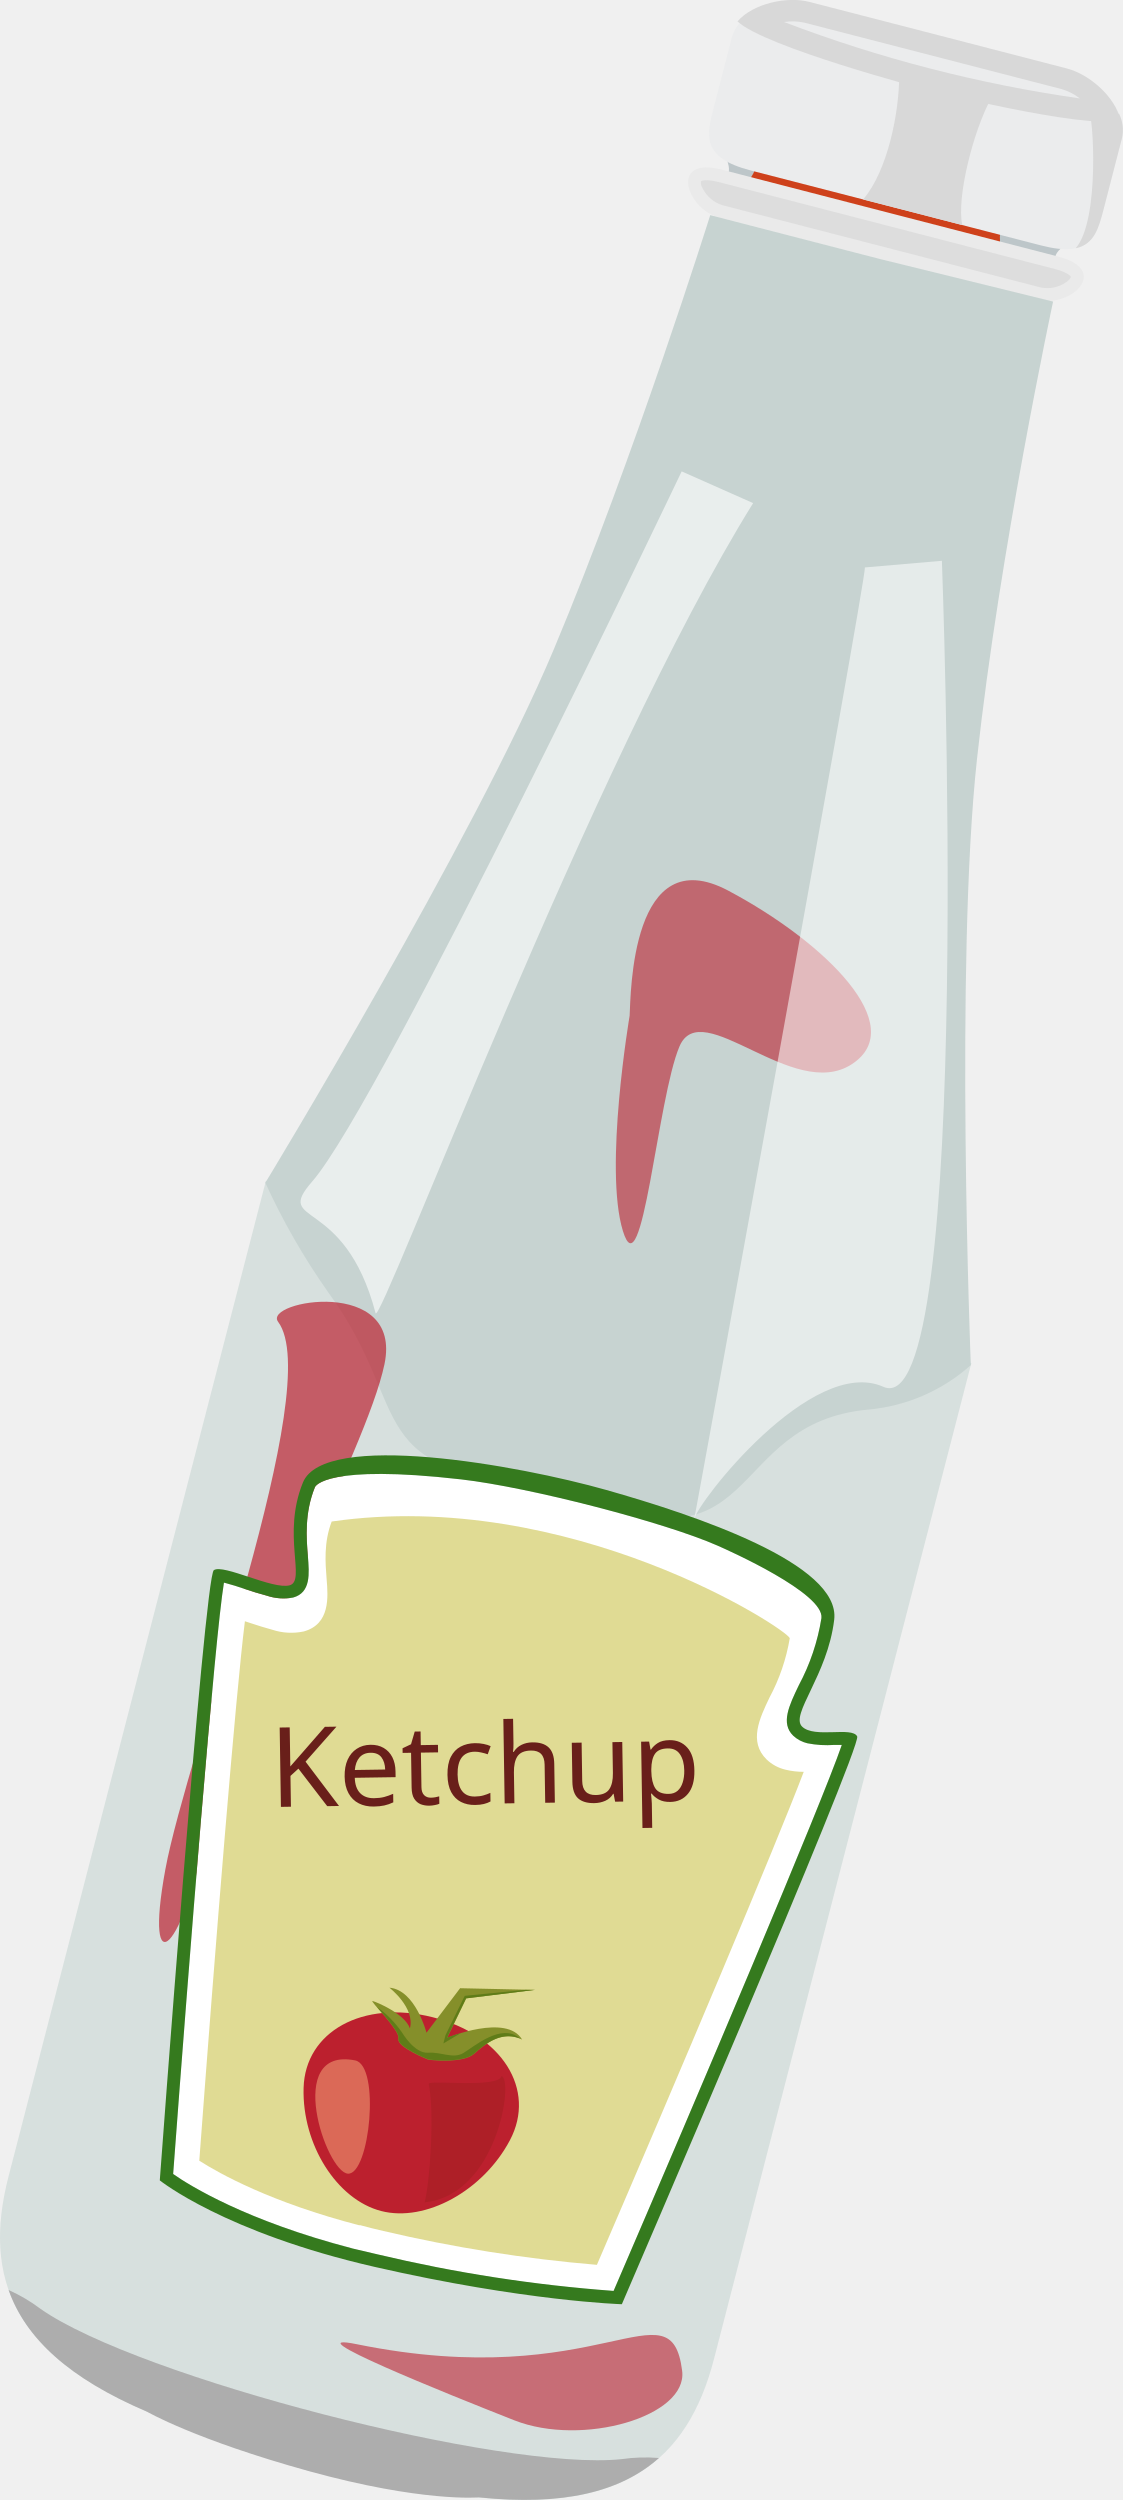
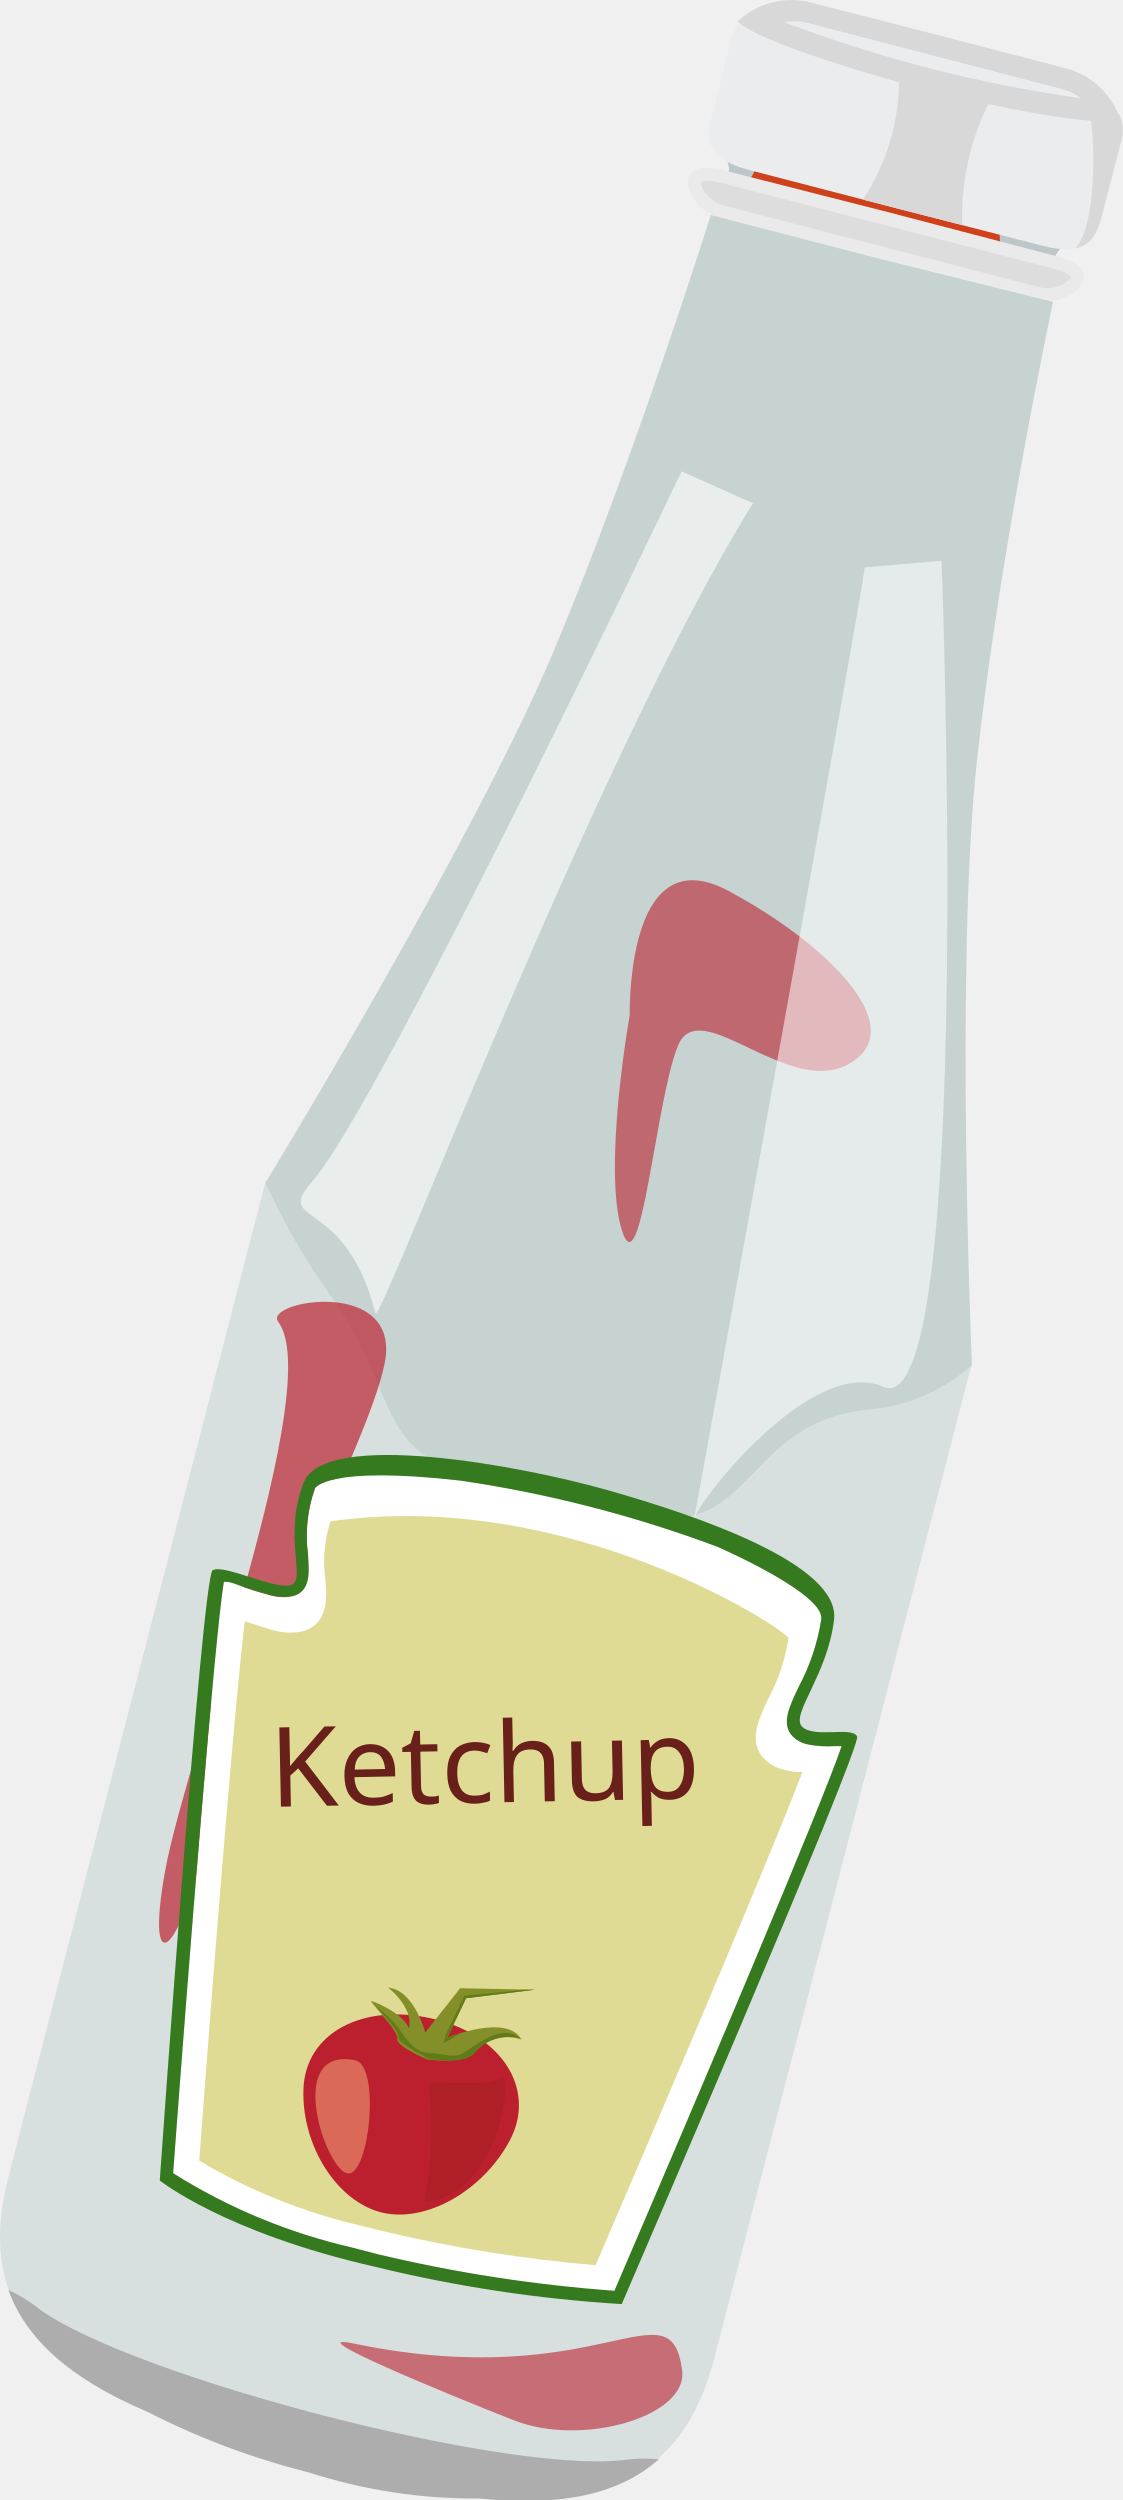
- <svg xmlns="http://www.w3.org/2000/svg" viewBox="0 0 189.05 420.88">
+ <svg xmlns="http://www.w3.org/2000/svg" viewBox="0 0 36.97 82.31">
  <defs>
-     <style>.cls-1{fill:#bdc6c9;}.cls-2{fill:#ce411b;}.cls-3{fill:#ebeced;}.cls-4{fill:#d8d8d8;}.cls-5{fill:#eaeaea;}.cls-6{fill:#ddd;}.cls-7{fill:#d7e0de;}.cls-8{fill:#c7d3d1;}.cls-10,.cls-17,.cls-9{fill:#bc202e;}.cls-9{fill-opacity:0.59;}.cls-10{fill-opacity:0.68;}.cls-11,.cls-12,.cls-13{fill:#fff;}.cls-11{fill-opacity:0.54;}.cls-12{fill-opacity:0.61;}.cls-14{fill:#e0db94;}.cls-15{fill:#357a1e;}.cls-16{fill:#adadad;}.cls-18{fill:#858f2a;}.cls-19{fill:#ae1f27;}.cls-20{fill:#db6957;}.cls-21{fill:#5f7c18;}.cls-22{font-size:18.72px;fill:#691f1a;font-family:Ayuthaya, Ayuthaya;}</style>
+     <style>.cls-1{fill:#bdc6c9;}.cls-2{fill:#ce411b;}.cls-3{fill:#ebeced;}.cls-4{fill:#d8d8d8;}.cls-5{fill:#eaeaea;}.cls-6{fill:#ddd;}.cls-7{fill:#d7e0de;}.cls-8{fill:#c7d3d1;}.cls-10,.cls-17,.cls-9{fill:#bc202e;}.cls-9{fill-opacity:0.59;}.cls-10{fill-opacity:0.68;}.cls-11,.cls-12,.cls-13{fill:#fff;}.cls-11{fill-opacity:0.54;}.cls-12{fill-opacity:0.61;}.cls-14{fill:#e0db94;}.cls-15{fill:#357a1e;}.cls-16{fill:#adadad;}.cls-18{fill:#858f2a;}.cls-19{fill:#ae1f27;}.cls-20{fill:#db6957;}.cls-21{fill:#5f7c18;}.cls-22{isolation:isolate;font-size:3.66px;fill:#691f1a;font-family:Ayuthaya, Ayuthaya;}</style>
  </defs>
  <g id="Layer_2" data-name="Layer 2">
-     <g id="ketchup">
-       <path class="cls-1" d="M177.64,43.25c.45-1.75,2.94-2-.08-2.82l-26.38-6.82-.7-.18-26.39-6.82c-3-.78-1,.68-1.43,2.43s-4.44,1.65.08,2.81l26.38,6.82.7.18,26.39,6.82C180.73,46.84,177.19,45,177.64,43.25Z" />
-       <path class="cls-2" d="M126.63,30.88c-.33-.09-.58-.17-.77-.24a7.64,7.64,0,0,0,1.56-3,12.07,12.07,0,0,0,.34-3.29,2.23,2.23,0,0,1,.53.09l41.05,10.61a4,4,0,0,1,.52.17,11.91,11.91,0,0,0-1.3,3,7.6,7.6,0,0,0-.08,3.37,6.84,6.84,0,0,1-.79-.17Z" />
-       <path class="cls-3" d="M179.88,12l-21.66-5.6L136.56.77c-4.61-1.19-12.15.88-13.34,5.49l-3.07,11.88c-1.19,4.61-2.17,8.38,6.21,10.55L150.82,35l24.45,6.32c8.38,2.17,9.36-1.6,10.55-6.21l3.07-11.88C190.08,18.63,184.49,13.16,179.88,12Z" />
-       <path class="cls-4" d="M162,37.89c-1-4.72,1.91-15.9,4.75-21.13,1.63-4.14-.94-5.14-5.71-6.72-.46-.14-.93-.26-1.4-.37-4.94-.92-7.67-1.29-8.26,3.12,0,5.95-1.87,15.91-6.08,20.79L150.82,35Z" />
-       <path class="cls-4" d="M179.62,11.53,158,5.93,136.3.33c-3.78-1-9.54.25-12.14,3.27C128.76,7.94,155.61,15,155.61,15s26.92,6.83,33,5.26C187.85,16.37,183.41,12.5,179.62,11.53Z" />
-       <path class="cls-3" d="M156.52,11.52A231.42,231.42,0,0,1,132,3.71a9.14,9.14,0,0,1,3.44.11L178.72,15a9.05,9.05,0,0,1,3.07,1.57A233.11,233.11,0,0,1,156.52,11.52Z" />
-       <path class="cls-5" d="M178.17,43.2l-28.32-7.32-28.33-7.32c-8.9-2.3-6,6.64-.36,8.1l26.7,6.9,26.71,6.91C180.23,51.93,187.07,45.5,178.17,43.2Z" />
-       <path class="cls-6" d="M121.7,34.57a5.55,5.55,0,0,1-3.41-2.86A1.83,1.83,0,0,1,118,30.5h0s.67-.44,3,.15L177.63,45.3c2.32.6,2.66,1.31,2.67,1.32a2.19,2.19,0,0,1-.83.9,5.49,5.49,0,0,1-4.36.85Z" />
-       <path class="cls-7" d="M163.53,229.47,120.2,397.15c-4.49,17.36-15.61,25.77-39.57,23.31L52,416,24.74,406c-22.15-9.45-27.8-22.2-23.31-39.56L44.77,198.77Z" />
-       <path class="cls-8" d="M164.48,127.77c3.79-34.87,12.81-77,12.81-77l-29.08-7.15-28.64-7.4S106.79,77,93.22,109.35c-13.39,31.91-48.55,89.77-48.55,89.77A114.64,114.64,0,0,0,55.21,217.5c14.89,20.33,4.65,31,39.29,32.51,34.34,17.08,26.7-10.45,51.73-12.71a29.92,29.92,0,0,0,17.21-7.48S160.74,162.17,164.48,127.77Z" />
-       <path class="cls-9" d="M106,171c.2-3.68.24-29.76,16.62-21.05s30.62,22.82,20.77,29.22-25.28-11.75-29-3-6.28,41.6-9.52,31.08S106,171,106,171Z" />
-       <path class="cls-10" d="M46.82,222.53c-2.63-3.53,21-7.73,17.91,7.12s-25.1,53.88-29.48,76.6-11.08,28.44-7.42,8.51S54.85,233.3,46.82,222.53Z" />
-       <path class="cls-11" d="M145.61,95.53c.16,2.27-29.2,163-28.75,160.26s19.82-27.67,31.85-22.32c15.4,6.84,9.86-139.06,9.86-139.06Z" />
-       <path class="cls-12" d="M126.79,84.7c-26.77,43-62.86,139-63.56,136.36-5.27-20-17.33-14.5-10.68-22.14,11.66-13.38,62.21-119.56,62.21-119.56Z" />
-       <path class="cls-13" d="M59.31,378.49C41.55,373.9,32,368,29.15,366c2.72-36.59,7-90.17,8.55-99.56l.38.1c.89.23,2,.58,3.08.95s2.53.83,3.74,1.14a8.84,8.84,0,0,0,4.45.32c3-.83,2.73-4,2.48-7s-.58-7.23,1.19-11.58c.06-.16,1.87-3.92,24.63-1.31,11.48,1.32,34.21,7.2,43.2,11.17,1.84.81,17.94,8,17.44,12.18a35.92,35.92,0,0,1-3.81,11.31c-1.65,3.44-3.07,6.41-.95,8.48a5.26,5.26,0,0,0,2.38,1.28,16.93,16.93,0,0,0,4.55.28l1.26,0c-3.36,9.81-24,58.5-38.42,91.93a251.23,251.23,0,0,1-39.73-6.15c-1.43-.33-2.87-.68-4.26-1Z" />
-       <path class="cls-14" d="M60.55,374.65c-14.91-3.85-23.64-8.74-27-10.89,2.72-36.55,6.13-78.46,7.68-90.82l.94.31c1.23.4,2.48.81,3.67,1.12a10.16,10.16,0,0,0,5.29.29c4.47-1.23,4.11-5.78,3.86-8.79-.22-2.76-.5-6.17.85-9.72,40.06-5.78,76.69,18.12,77.12,19.65a32.62,32.62,0,0,1-3.42,10c-1.66,3.48-3.54,7.41-.48,10.41a6.87,6.87,0,0,0,3.18,1.72,12.81,12.81,0,0,0,3.07.36c-4.8,12.62-20.76,50.36-34.82,83a247,247,0,0,1-35.95-5.7c-1.35-.31-2.69-.64-4-1Z" />
-       <path class="cls-15" d="M144.31,292.33c-.86-1.72-7.19.37-9.27-1.65s4.27-8.59,5.4-18-23.4-17.6-38.33-21.83S54.58,240.81,51,249.58s.56,16.54-2.24,17.31S37.6,263.25,36,264.34,26.9,367.07,26.9,367.07s10.86,8.77,36.19,14.57,41.6,6.28,41.6,6.28S145.16,294,144.31,292.33Zm-41,93.35a251.23,251.23,0,0,1-39.73-6.15c-1.43-.33-2.87-.68-4.26-1h0C41.55,373.9,32,368,29.15,366c2.72-36.59,7-90.17,8.55-99.56l.38.1c.89.23,2,.58,3.08.95s2.53.83,3.74,1.14a8.84,8.84,0,0,0,4.45.32c3-.83,2.73-4,2.48-7s-.58-7.23,1.19-11.58c.06-.16,1.87-3.92,24.63-1.31,11.48,1.32,34.21,7.2,43.2,11.17,1.84.81,17.94,8,17.44,12.18a35.92,35.92,0,0,1-3.81,11.31c-1.65,3.44-3.07,6.41-.95,8.48a5.26,5.26,0,0,0,2.38,1.28,16.93,16.93,0,0,0,4.55.28l1.26,0C138.36,303.56,117.7,352.25,103.3,385.68Z" />
-       <path class="cls-16" d="M104.66,414c-19.88,2.11-81.44-13.8-97.81-25.28a27.71,27.71,0,0,0-5.4-3.19c2.88,8.16,10.2,14.9,23.29,20.48,0,0,8.1,4.71,27.22,10s28.67,4.43,28.67,4.43c14.16,1.46,23.83-.89,30.3-6.63A27.8,27.8,0,0,0,104.66,414Z" />
-       <path class="cls-17" d="M85.85,360.3c4.5-8.52-1.35-17.79-13.06-20.71S51.37,342,51.11,351.52s5.59,18.78,13.06,20.71S81.35,368.82,85.85,360.3Z" />
-       <path class="cls-17" d="M71.2,348.33c-2.07-.53-6.48-3.28-7.19-6-.09-.35.06-.44.43-.53,1.19-.27,4.29-.07,8.51,1l.18.05c4,1,6.63,2.25,7.46,3,.18.16.37.33,0,.64C78.6,348.59,73.29,348.88,71.2,348.33Z" />
-       <path class="cls-18" d="M75.3,343.06l3.2-6.63L90.06,335l-12.6-.28-5.66,7.49s-1.86-7.2-6.24-7.58c0,0,4.35,3.36,3.45,6.85-.86-2.45-5.57-4.42-6.27-4.6s4.69,4.94,4.33,6.34,5.05,3.54,5.05,3.54,5.77.74,7.71-1,4.75-4,8.07-2.39C85.31,338.94,75.3,343.06,75.3,343.06Z" />
-       <path class="cls-19" d="M72.17,350.82c0-.72,11.72.79,12.26-1.3,2.1.54-.68,20-12.94,21.25C72.39,367.27,73.18,355.55,72.17,350.82Z" />
-       <path class="cls-20" d="M59.78,346.87c4.3.85,2.47,19.27-1.2,19.07S47.72,344.5,59.78,346.87Z" />
-       <path class="cls-21" d="M79.83,345.72c1.86-1.67,4.55-3.81,7.7-2.54h0c-3.07-2.73-7.76,1.41-9.52,2.45s-3.67-.21-5.95-.05-4.35-3.36-4.35-3.36a17.52,17.52,0,0,0-4.24-4.34c1.32,1.53,3.87,4.32,3.62,5.3-.36,1.39,5.05,3.54,5.05,3.54S77.89,347.45,79.83,345.72Z" />
-       <path class="cls-21" d="M90.06,335l-1.66,0L78.24,336,75,342.62l-.36,1.4,3-1.78c-1.42.42-2.39.82-2.39.82l3.2-6.63Z" />
-       <text class="cls-22" transform="translate(45.48 304.22) rotate(-0.89)">Ketchup</text>
-       <path class="cls-9" d="M114.84,399.12c1,7.7-16.81,12.85-28.24,8.35s-37.82-15.12-26.5-12.81C101.16,403,112.91,384.07,114.84,399.12Z" />
-       <path class="cls-4" d="M181.09,41.8c3.18-.68,3.9-3.48,4.73-6.68l3.07-11.88a6.22,6.22,0,0,0-.49-4.08l-5.08-.34C184,19,185.26,37,181.09,41.8Z" />
+     <g id="Layer_2-2" data-name="Layer 2">
+       <g id="Layer_2-3" data-name="Layer 2">
+         <g id="ketchup">
+           <path class="cls-1" d="M34.74,8.46c.09-.34.57-.39,0-.55L29.56,6.57l-.13,0L24.27,5.21c-.59-.16-.2.13-.28.47s-.87.32,0,.55l5.16,1.33.14,0,5.16,1.33C35.34,9.16,34.65,8.8,34.74,8.46Z" />
+           <path class="cls-2" d="M24.76,6l-.15,0a1.49,1.49,0,0,0,.31-.58A2.35,2.35,0,0,0,25,4.76l.11,0,8,2.08.1,0a2.41,2.41,0,0,0-.26.59,1.43,1.43,0,0,0,0,.65.45.45,0,0,1-.16,0Z" />
+           <path class="cls-3" d="M35.18,2.35l-4.24-1.1L26.71.15c-.91-.23-2.38.17-2.61,1.08l-.6,2.32c-.24.9-.43,1.64,1.21,2.06l4.78,1.24,4.79,1.23c1.63.43,1.83-.31,2.06-1.21l.6-2.33C37.17,3.64,36.08,2.58,35.18,2.35Z" />
+           <path class="cls-4" d="M31.68,7.41a8.42,8.42,0,0,1,.93-4.13c.32-.81-.18-1-1.12-1.31l-.27-.08c-1-.18-1.5-.25-1.62.61a7.17,7.17,0,0,1-1.19,4.07l1.08.28Z" />
+           <path class="cls-4" d="M35.13,2.26,30.9,1.16,26.65.07a2.6,2.6,0,0,0-2.37.64c.9.84,6.15,2.23,6.15,2.23s5.26,1.33,6.45,1A2.55,2.55,0,0,0,35.13,2.26Z" />
+           <path class="cls-3" d="M30.61,2.25A46.93,46.93,0,0,1,25.81.73a1.73,1.73,0,0,1,.68,0L35,2.94a1.69,1.69,0,0,1,.6.3A46.43,46.43,0,0,1,30.61,2.25Z" />
+           <path class="cls-5" d="M34.84,8.45,29.3,7,23.76,5.59c-1.74-.45-1.17,1.3-.07,1.58l5.22,1.35,5.23,1.35C35.25,10.16,36.58,8.9,34.84,8.45Z" />
+           <path class="cls-6" d="M23.8,6.76a1.1,1.1,0,0,1-.67-.56A.37.37,0,0,1,23.08,6h0s.13-.09.58,0L34.74,8.86c.45.12.52.26.52.26a.44.44,0,0,1-.16.17,1.05,1.05,0,0,1-.86.17Z" />
+           <path class="cls-7" d="M32,44.88,23.51,77.67c-.88,3.39-3.06,5-7.74,4.56l-5.6-.88L4.84,79.4C.51,77.55-.6,75.06.28,71.66L8.75,38.87Z" />
+           <path class="cls-8" d="M32.17,25c.74-6.82,2.5-15.06,2.5-15.06L29,8.53l-5.6-1.45s-2.5,8-5.15,14.31S8.74,38.94,8.74,38.94a22.17,22.17,0,0,0,2.06,3.6c2.91,4,.91,6.06,7.68,6.35,6.72,3.34,5.22-2,10.12-2.48A5.84,5.84,0,0,0,32,44.94S31.43,31.72,32.17,25Z" />
+           <path class="cls-9" d="M20.73,33.44c0-.72.05-5.82,3.25-4.11S30,33.79,28,35s-4.94-2.3-5.67-.59-1.23,8.14-1.86,6.08S20.73,33.44,20.73,33.44Z" />
+           <path class="cls-10" d="M9.16,43.52c-.52-.69,4.1-1.51,3.5,1.39s-4.91,10.54-5.77,15-2.16,5.56-1.45,1.67S10.73,45.63,9.16,43.52Z" />
+           <path class="cls-11" d="M28.47,18.68c0,.45-5.71,31.88-5.62,31.34s3.88-5.41,6.23-4.36C32.09,47,31,18.46,31,18.46Z" />
+           <path class="cls-12" d="M24.79,16.57C19.56,25,12.5,43.75,12.36,43.23c-1-3.91-3.38-2.83-2.08-4.33,2.28-2.61,12.16-23.38,12.16-23.38Z" />
+           <path class="cls-13" d="M11.6,74a18.92,18.92,0,0,1-5.9-2.44c.53-7.16,1.37-17.64,1.67-19.47l.08,0c.17,0,.39.11.6.18s.49.16.73.22a1.72,1.72,0,0,0,.87.07c.59-.17.53-.79.49-1.37A4.69,4.69,0,0,1,10.37,49s.36-.76,4.81-.25a41.27,41.27,0,0,1,8.45,2.18c.36.16,3.51,1.57,3.41,2.38a7,7,0,0,1-.74,2.22c-.32.67-.6,1.25-.19,1.65a.94.94,0,0,0,.47.25,3.31,3.31,0,0,0,.89.06h.24c-.65,1.92-4.69,11.44-7.51,18a49.64,49.64,0,0,1-7.77-1.21L11.6,74Z" />
+           <path class="cls-14" d="M11.84,73.27a18.75,18.75,0,0,1-5.28-2.13c.53-7.15,1.2-15.35,1.5-17.76l.19.06c.24.08.48.16.71.22a1.93,1.93,0,0,0,1,.05c.87-.24.8-1.13.75-1.72a4.29,4.29,0,0,1,.17-1.9c7.83-1.13,15,3.55,15.08,3.85a6.18,6.18,0,0,1-.67,2c-.32.68-.69,1.45-.09,2a1.34,1.34,0,0,0,.62.33,2.05,2.05,0,0,0,.6.07c-.94,2.47-4.06,9.85-6.81,16.24a47.64,47.64,0,0,1-7-1.12l-.78-.19Z" />
+           <path class="cls-15" d="M28.22,57.17c-.17-.34-1.41.07-1.81-.32s.83-1.68,1.05-3.52S22.89,49.88,20,49.06s-9.3-2-10-.25.11,3.23-.43,3.38S7.35,51.48,7,51.7,5.26,71.79,5.26,71.79s2.12,1.71,7.08,2.84a46,46,0,0,0,8.13,1.23S28.39,57.5,28.22,57.17Zm-8,18.25a48.65,48.65,0,0,1-7.77-1.2L11.6,74h0a19.09,19.09,0,0,1-5.9-2.45c.53-7.16,1.37-17.64,1.67-19.47l.08,0c.17,0,.39.11.6.18s.49.16.73.22a1.72,1.72,0,0,0,.87.07c.59-.17.53-.79.49-1.37A4.69,4.69,0,0,1,10.37,49s.36-.76,4.81-.25a41.27,41.27,0,0,1,8.45,2.18c.36.16,3.51,1.57,3.41,2.38a7,7,0,0,1-.74,2.22c-.32.67-.6,1.25-.19,1.65a.94.94,0,0,0,.47.25,3.31,3.31,0,0,0,.89.06h.24c-.65,1.92-4.69,11.44-7.51,18Z" />
+           <path class="cls-16" d="M20.47,81c-3.89.42-15.93-2.7-19.13-4.94A4.9,4.9,0,0,0,.28,75.4c.57,1.59,2,2.91,4.56,4a25,25,0,0,0,5.32,2,17.76,17.76,0,0,0,5.61.86c2.77.29,4.66-.17,5.92-1.29A5,5,0,0,0,20.47,81Z" />
+           <path class="cls-17" d="M16.79,70.46c.88-1.67-.27-3.48-2.56-4s-4.18.47-4.24,2.33,1.1,3.68,2.56,4.05S15.91,72.13,16.79,70.46Z" />
+           <path class="cls-17" d="M13.92,68.12A2.33,2.33,0,0,1,12.52,67c0-.07,0-.09.08-.11a4.69,4.69,0,0,1,1.67.2h0a3.94,3.94,0,0,1,1.46.59s.07.06,0,.12A2.37,2.37,0,0,1,13.92,68.12Z" />
+           <path class="cls-18" d="M14.73,67.09l.62-1.3,2.26-.28-2.46-.05L14,66.92s-.36-1.4-1.22-1.48c0,0,.85.66.68,1.34-.17-.48-1.09-.86-1.23-.9s.92,1,.85,1.24,1,.69,1,.69,1.13.15,1.51-.19a1.42,1.42,0,0,1,1.58-.47C16.68,66.28,14.73,67.09,14.73,67.09Z" />
+           <path class="cls-19" d="M14.11,68.61c0-.14,2.3.15,2.4-.26.41.11-.13,3.91-2.53,4.16A13.15,13.15,0,0,0,14.11,68.61Z" />
+           <path class="cls-20" d="M11.69,67.83c.84.17.48,3.77-.23,3.73S9.33,67.37,11.69,67.83Z" />
+           <path class="cls-21" d="M15.61,67.61a1.45,1.45,0,0,1,1.51-.5h0c-.6-.53-1.52.28-1.86.48s-.72,0-1.17,0-.85-.65-.85-.65a3.19,3.19,0,0,0-.83-.85c.26.3.76.84.71,1s1,.7,1,.7S15.23,68,15.61,67.61Z" />
+           <path class="cls-21" d="M17.61,65.51h-.32l-2,.2L14.67,67l-.07.28.58-.35c-.27.08-.46.16-.46.16l.62-1.3Z" />
+           <text class="cls-22" transform="matrix(1, -0.02, 0.02, 1, 8.89, 59.49)">Ketchup</text>
+           <path class="cls-9" d="M22.46,78.05c.19,1.51-3.29,2.52-5.53,1.64s-7.39-3-5.18-2.51C19.78,78.81,22.08,75.11,22.46,78.05Z" />
+           <path class="cls-4" d="M35.41,8.18c.63-.14.77-.68.93-1.31l.6-2.32a1.23,1.23,0,0,0-.1-.8l-1-.07C36,3.72,36.23,7.24,35.41,8.18Z" />
+         </g>
+       </g>
    </g>
  </g>
</svg>
